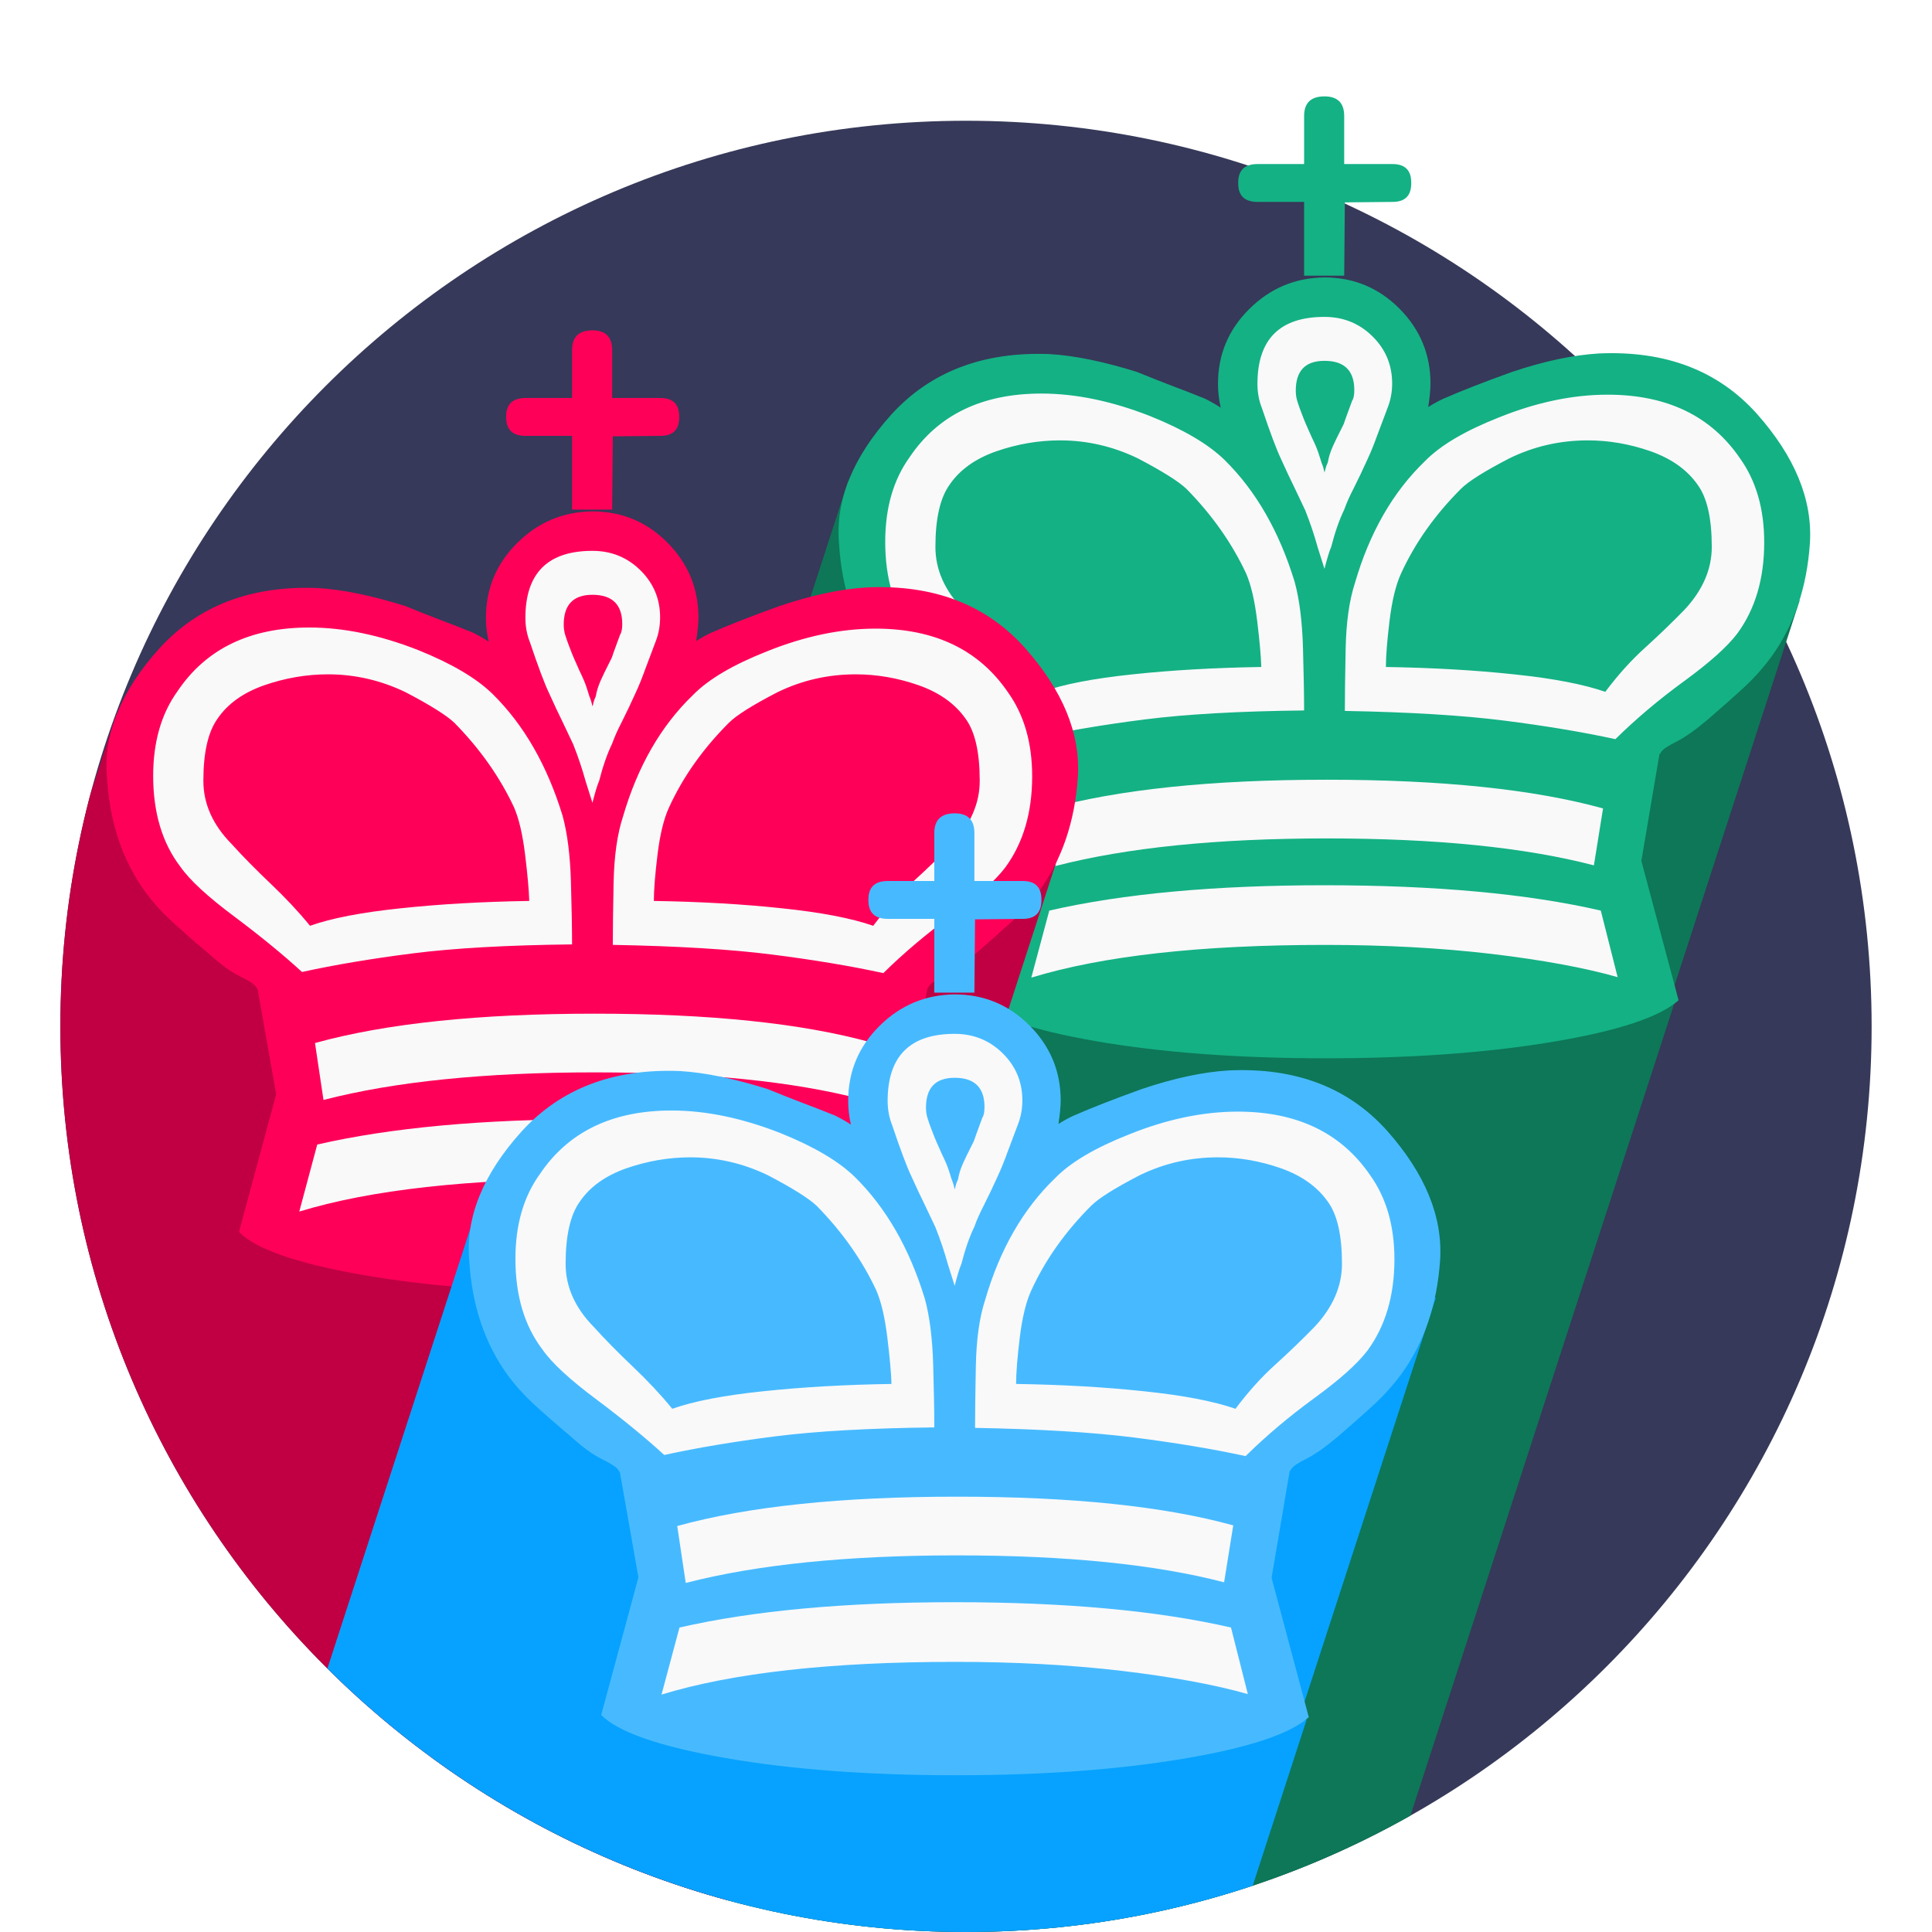
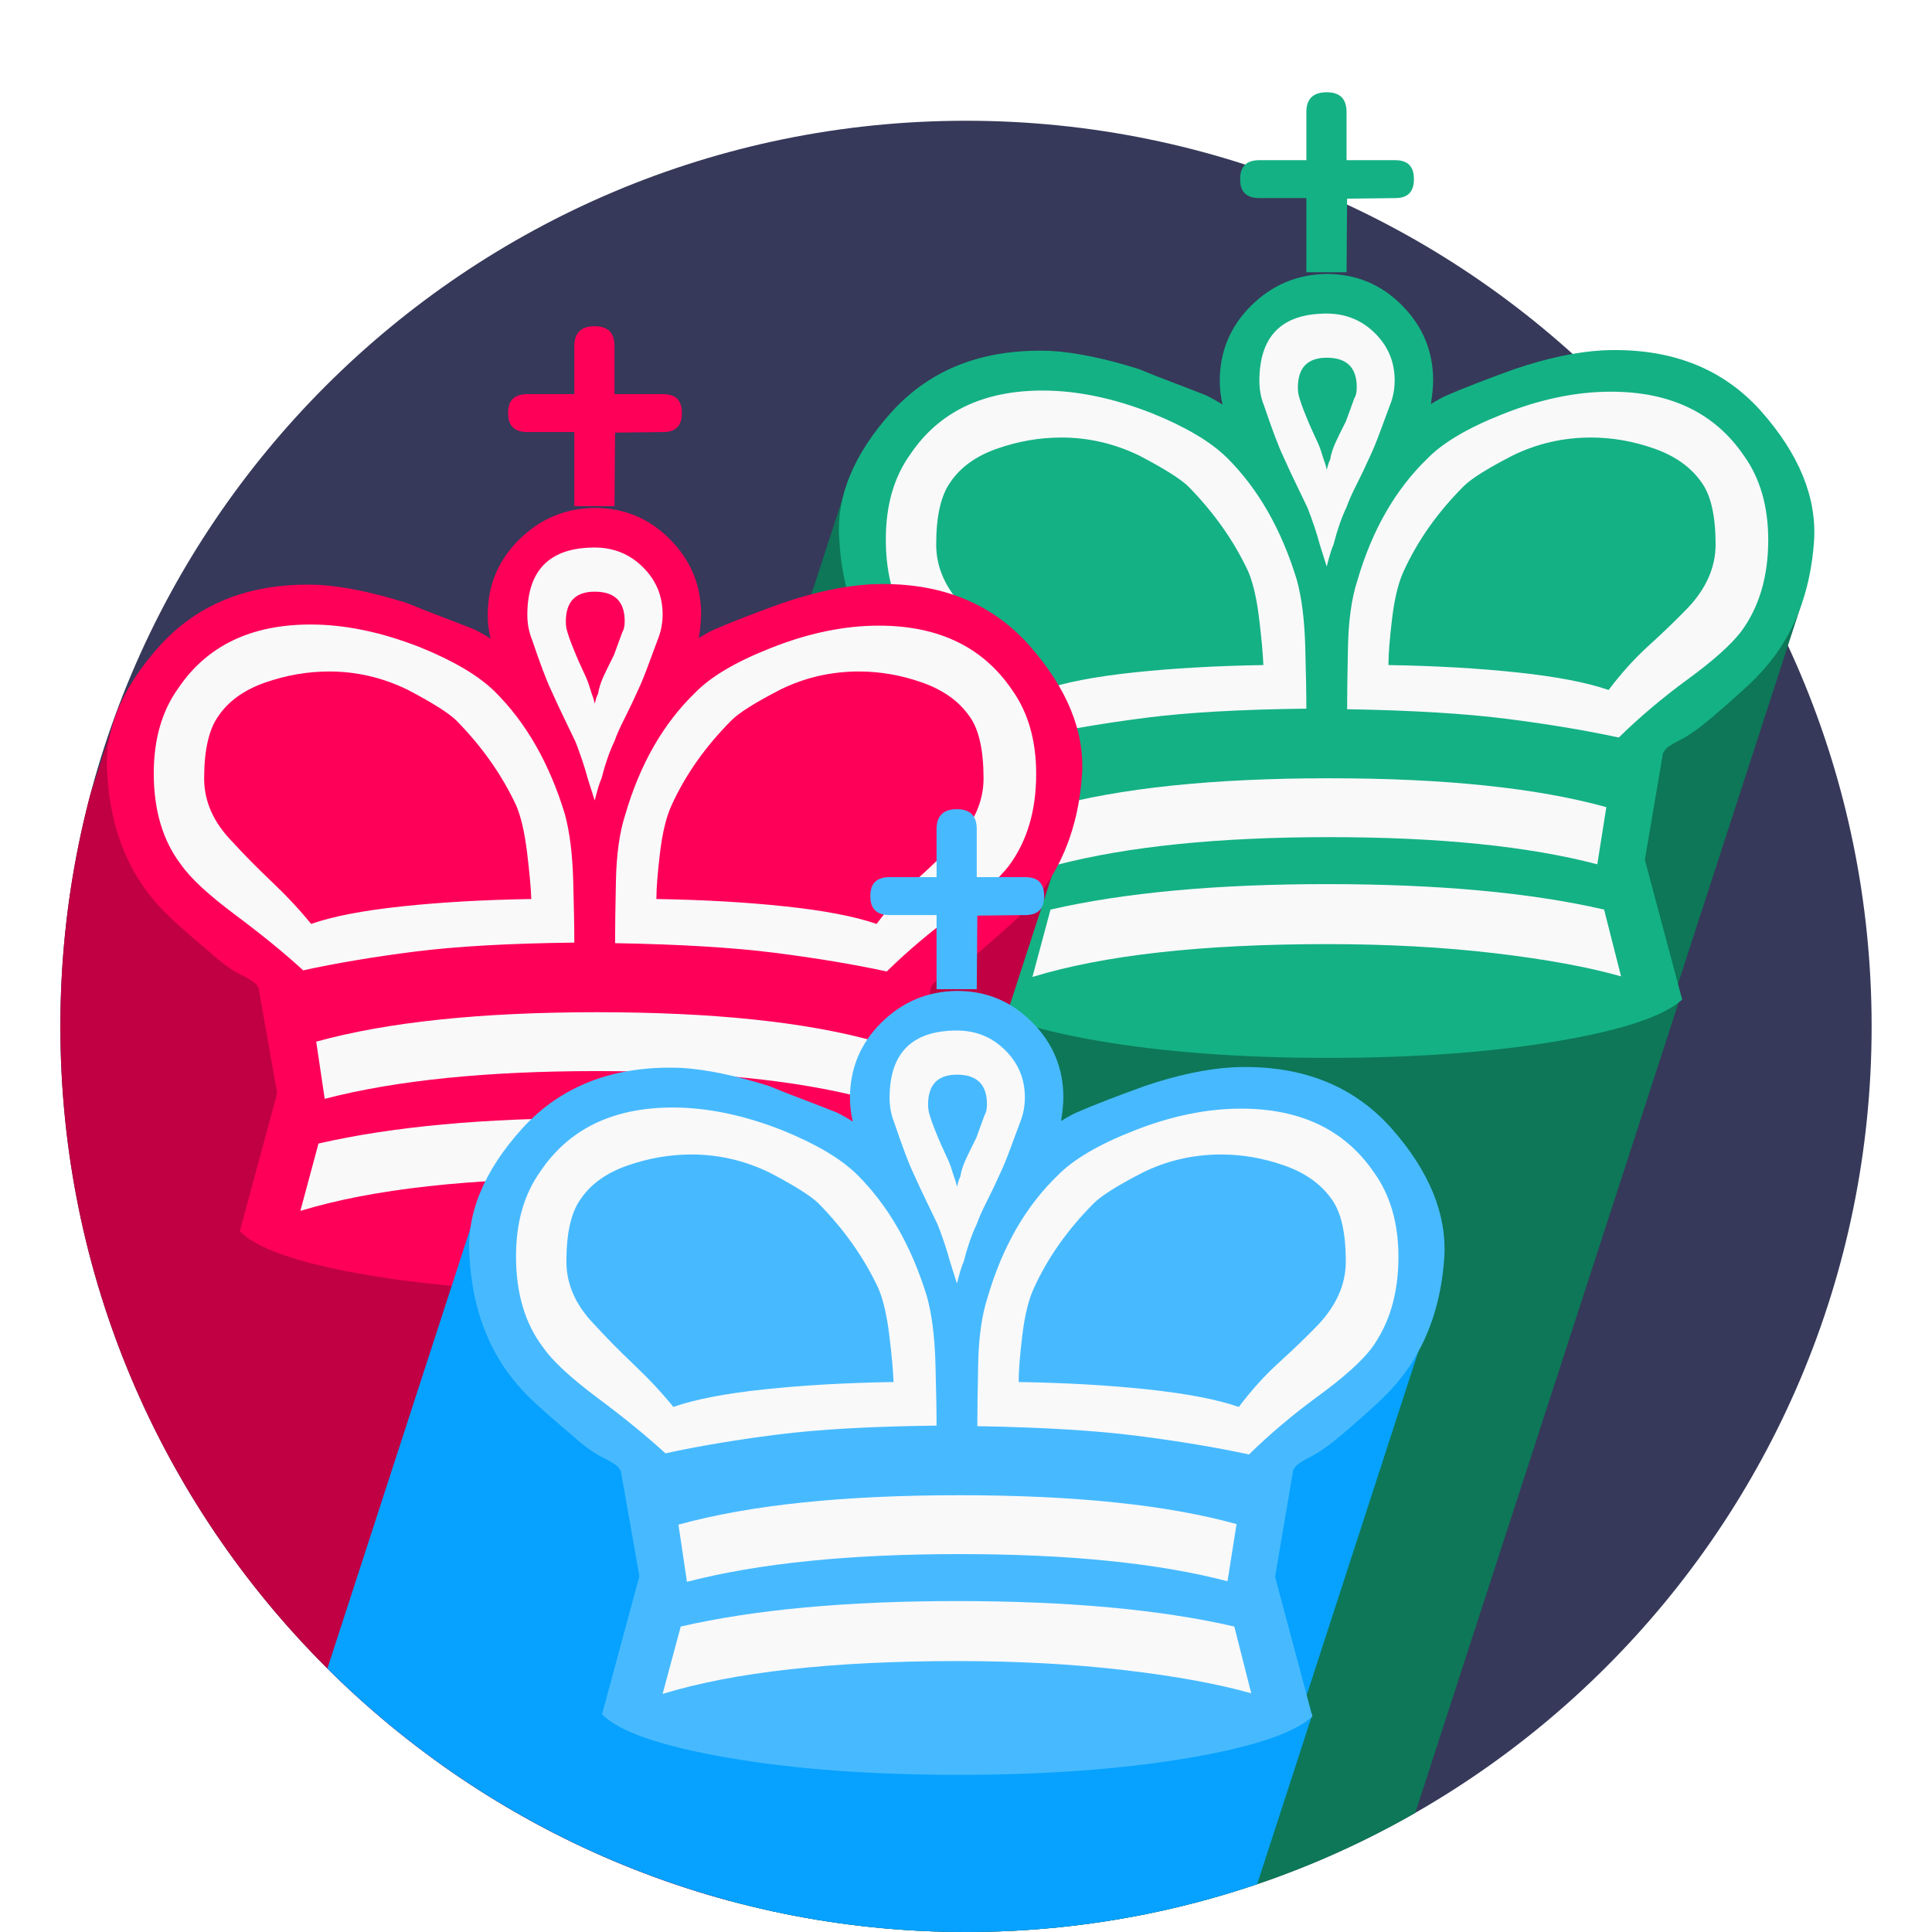
<svg xmlns="http://www.w3.org/2000/svg" xmlns:xlink="http://www.w3.org/1999/xlink" height="512" width="512" viewBox="0 0 512 512">
  <defs>
-     <g id="king" transform="scale(4.25, 4.25)">
-       <path id="king-fill" d="                     M13.96-9.77 L16.28-18.35 L15.12-24.93 Q15.08-24.93 15.01-25.07 L15.01-25.07 Q14.84-25.31 14.01-25.72 Q13.18-26.12 12.09-27.11 L12.09-27.11 Q10.55-28.41 9.69-29.21 Q8.82-30.02 8.12-30.97 L8.12-30.97 Q5.98-33.93 5.73-38.11 L5.73-38.11 Q5.38-42.15 9-46.16 L9-46.16 Q12.66-50.17 18.88-49.92 L18.88-49.92 Q21.20-49.78 24.33-48.80 L24.33-48.80 Q25.35-48.38 26.42-47.97 Q27.49-47.57 28.55-47.14 L28.55-47.14 Q29.11-46.86 29.53-46.58 L29.53-46.58 Q29.36-47.32 29.36-48.06 L29.36-48.06 Q29.36-50.80 31.31-52.73 Q33.26-54.67 36-54.70 L36-54.70 Q38.74-54.70 40.68-52.75 Q42.61-50.80 42.61-48.09 L42.61-48.09 Q42.61-47.53 42.47-46.62 L42.47-46.62 Q42.96-46.93 43.42-47.14 L43.42-47.14 Q45.04-47.85 47.67-48.80 L47.67-48.80 Q50.70-49.82 53.12-49.96 L53.12-49.96 Q59.34-50.24 62.96-46.20 L62.96-46.20 Q66.52-42.19 66.27-38.14 L66.27-38.14 Q65.99-33.96 63.84-31.01 L63.84-31.01 Q63.14-30.06 62.26-29.23 Q61.38-28.41 59.91-27.14 L59.91-27.14 Q58.75-26.16 57.94-25.75 Q57.13-25.35 56.99-25.10 L56.99-25.10 Q56.95-25.03 56.92-25.00 Q56.88-24.96 56.88-24.93 L56.88-24.93 L55.76-18.32 L58.08-9.63 Q56.32-8.05 50.20-7.03 Q44.09-6.01 36.07-6.01 L36.07-6.01 Q27.91-6.01 21.73-7.08 Q15.54-8.16 13.96-9.77 L13.96-9.77Z                     M37.27-59.38 L37.23-54.81 L34.73-54.81 L34.73-59.41 L31.82-59.41 Q30.62-59.41 30.62-60.57 L30.62-60.57 L30.62-60.61 Q30.62-61.77 31.82-61.77 L31.82-61.77 L34.73-61.77 L34.73-64.76 Q34.73-65.99 36-65.99 L36-65.99 L36-65.99 Q37.23-65.99 37.23-64.76 L37.23-64.76 L37.23-61.77 L40.25-61.77 Q41.41-61.77 41.41-60.61 L41.41-60.61 L41.41-60.57 Q41.41-59.41 40.25-59.41 L40.25-59.41 L37.27-59.38Z                 " />
-       <path id="king-white-parts" d="                     M52.80-18.04 L53.37-21.59 Q46.90-23.38 36.14-23.38 L36.14-23.38 Q25.31-23.38 18.70-21.55 L18.70-21.55 L19.23-18 Q25.88-19.72 36.14-19.72 L36.14-19.72 Q46.37-19.72 52.80-18.04 L52.80-18.04Z                     M54.28-11.07 L54.28-11.07 L53.23-15.22 Q46.37-16.80 36-16.80 L36-16.80 Q25.73-16.80 18.84-15.22 L18.84-15.22 L17.72-11.04 Q24.40-13.08 36.04-13.08 L36.04-13.08 Q41.63-13.08 46.41-12.52 Q51.19-11.95 54.28-11.07Z                     M39.83-30.41 L39.83-30.41 Q39.83-31.43 40.06-33.31 Q40.29-35.19 40.78-36.25 L40.78-36.25 Q42.08-39.09 44.51-41.52 L44.51-41.52 Q45.21-42.22 47.53-43.42 L47.53-43.42 Q49.82-44.54 52.42-44.54 L52.42-44.54 Q54.39-44.54 56.34-43.86 Q58.29-43.17 59.27-41.77 L59.27-41.77 Q60.15-40.57 60.15-37.90 L60.15-37.90 Q60.15-35.79 58.43-33.96 L58.43-33.96 Q57.30-32.80 56.00-31.62 Q54.70-30.45 53.51-28.86 L53.51-28.86 Q51.47-29.57 47.83-29.95 Q44.19-30.34 39.83-30.41Z                     M37.27-27.67 L37.27-27.67 Q43.31-27.56 47.18-27.07 Q51.05-26.58 54.14-25.91 L54.14-25.91 Q56.07-27.81 58.43-29.53 Q60.79-31.25 61.73-32.48 L61.73-32.48 Q63.42-34.77 63.42-38.18 L63.42-38.18 Q63.42-41.31 61.91-43.42 L61.91-43.42 Q59.20-47.39 53.65-47.39 L53.65-47.39 Q50.41-47.39 46.90-45.98 L46.90-45.98 Q43.70-44.72 42.26-43.24 L42.26-43.24 Q39.27-40.36 37.90-35.65 L37.90-35.65 Q37.37-34.03 37.32-31.54 Q37.27-29.04 37.27-27.67Z                     M34.73-27.70 L34.73-27.70 Q34.73-29.11 34.66-31.59 Q34.59-34.07 34.14-35.72 L34.14-35.72 Q32.70-40.43 29.78-43.31 L29.78-43.31 Q28.27-44.79 25.14-46.05 L25.14-46.05 Q21.55-47.46 18.35-47.46 L18.35-47.46 Q12.80-47.46 10.13-43.49 L10.13-43.49 Q8.61-41.38 8.61-38.21 L8.61-38.21 Q8.61-34.77 10.30-32.55 L10.30-32.55 Q11.18-31.29 13.68-29.43 Q16.17-27.56 17.89-25.98 L17.89-25.98 Q20.95-26.65 24.80-27.14 Q28.65-27.63 34.73-27.70Z                     M32.06-30.41 L32.06-30.41 Q27.67-30.34 24.03-29.95 Q20.39-29.57 18.39-28.86 L18.39-28.86 Q17.33-30.16 15.94-31.48 Q14.55-32.80 13.50-33.96 L13.50-33.96 Q11.74-35.75 11.74-37.90 L11.74-37.90 Q11.74-40.54 12.62-41.77 L12.62-41.77 Q13.57-43.17 15.54-43.86 Q17.51-44.54 19.51-44.54 L19.51-44.54 Q22.04-44.54 24.36-43.42 L24.36-43.42 Q26.65-42.22 27.39-41.52 L27.39-41.52 Q29.78-39.09 31.11-36.25 L31.11-36.25 Q31.57-35.19 31.80-33.31 Q32.03-31.43 32.06-30.41Z                     M36-36.53 L36-36.53 Q36.25-37.51 36.42-37.90 L36.42-37.90 Q36.77-39.27 37.23-40.22 L37.23-40.22 Q37.44-40.82 37.85-41.61 Q38.25-42.40 38.71-43.42 L38.71-43.42 Q38.99-44.02 39.30-44.88 Q39.62-45.74 39.94-46.58 L39.94-46.58 Q40.22-47.29 40.22-48.09 L40.22-48.09 Q40.22-49.82 38.99-51.03 Q37.76-52.24 36-52.24 L36-52.24 Q31.82-52.24 31.82-48.06 L31.82-48.06 Q31.82-47.25 32.10-46.55 L32.10-46.55 Q32.87-44.26 33.29-43.38 L33.29-43.38 Q33.75-42.36 34.14-41.57 Q34.52-40.78 34.80-40.18 L34.80-40.18 Q35.26-39.02 35.58-37.86 L35.58-37.86 Q35.65-37.65 36-36.53Z                     M36-42.54 L36-42.54 Q35.93-42.89 35.82-43.14 L35.82-43.14 Q35.61-43.84 35.47-44.16 L35.47-44.16 Q35.37-44.40 35.19-44.77 Q35.02-45.14 34.84-45.56 L34.84-45.56 Q34.73-45.81 34.58-46.21 Q34.42-46.62 34.31-46.97 L34.31-46.97 Q34.21-47.29 34.21-47.64 L34.21-47.64 Q34.21-49.50 36-49.50 L36-49.50 Q37.86-49.50 37.86-47.67 L37.86-47.67 Q37.86-47.21 37.72-47.00 L37.72-47.00 Q37.23-45.67 37.20-45.56 L37.20-45.56 Q36.67-44.51 36.53-44.19 L36.53-44.19 Q36.28-43.63 36.21-43.17 L36.21-43.17 Q36.11-42.96 36.07-42.80 Q36.04-42.64 36-42.54Z                 " fill="#f9f9fa" />
+     <g id="king" transform="scale(0.15) scale(1, -1)">
+       <path id="king__fill" d="                     M397 278L463 522L430 709Q429 709 427 713L427 713Q422 720 398.50 731.50Q375 743 344 771L344 771Q300 808 275.50 831Q251 854 231 881L231 881Q170 965 163 1084L163 1084Q153 1199 256 1313L256 1313Q360 1427 537 1420L537 1420Q603 1416 692 1388L692 1388Q721 1376 751.50 1364.50Q782 1353 812 1341L812 1341Q828 1333 840 1325L840 1325Q835 1346 835 1367L835 1367Q835 1445 890.50 1500Q946 1555 1024 1556L1024 1556Q1102 1556 1157 1500.50Q1212 1445 1212 1368L1212 1368Q1212 1352 1208 1326L1208 1326Q1222 1335 1235 1341L1235 1341Q1281 1361 1356 1388L1356 1388Q1442 1417 1511 1421L1511 1421Q1688 1429 1791 1314L1791 1314Q1892 1200 1885 1085L1885 1085Q1877 966 1816 882L1816 882Q1796 855 1771 831.50Q1746 808 1704 772L1704 772Q1671 744 1648 732.50Q1625 721 1621 714L1621 714Q1620 712 1619 711Q1618 710 1618 709L1618 709L1586 521L1652 274Q1602 229 1428 200Q1254 171 1026 171L1026 171Q794 171 618 201.50Q442 232 397 278L397 278Z                     M1060 1689L1059 1559L988 1559L988 1690L905 1690Q871 1690 871 1723L871 1723L871 1724Q871 1757 905 1757L905 1757L988 1757L988 1842Q988 1877 1024 1877L1024 1877L1024 1877Q1059 1877 1059 1842L1059 1842L1059 1757L1145 1757Q1178 1757 1178 1724L1178 1724L1178 1723Q1178 1690 1145 1690L1145 1690L1060 1689Z                 " />
+       <path id="king__white-parts" d="                     M1502 513L1518 614Q1334 665 1028 665L1028 665Q720 665 532 613L532 613L547 512Q736 561 1028 561L1028 561Q1319 561 1502 513L1502 513Z                     M1544 315L1544 315L1514 433Q1319 478 1024 478L1024 478Q732 478 536 433L536 433L504 314Q694 372 1025 372L1025 372Q1184 372 1320 356Q1456 340 1544 315Z                     M1133 865L1133 865Q1133 894 1139.50 947.50Q1146 1001 1160 1031L1160 1031Q1197 1112 1266 1181L1266 1181Q1286 1201 1352 1235L1352 1235Q1417 1267 1491 1267L1491 1267Q1547 1267 1602.50 1247.50Q1658 1228 1686 1188L1686 1188Q1711 1154 1711 1078L1711 1078Q1711 1018 1662 966L1662 966Q1630 933 1593 899.50Q1556 866 1522 821L1522 821Q1464 841 1360.50 852Q1257 863 1133 865Z                     M1060 787L1060 787Q1232 784 1342 770Q1452 756 1540 737L1540 737Q1595 791 1662 840Q1729 889 1756 924L1756 924Q1804 989 1804 1086L1804 1086Q1804 1175 1761 1235L1761 1235Q1684 1348 1526 1348L1526 1348Q1434 1348 1334 1308L1334 1308Q1243 1272 1202 1230L1202 1230Q1117 1148 1078 1014L1078 1014Q1063 968 1061.50 897Q1060 826 1060 787Z                     M988 788L988 788Q988 828 986 898.50Q984 969 971 1016L971 1016Q930 1150 847 1232L847 1232Q804 1274 715 1310L715 1310Q613 1350 522 1350L522 1350Q364 1350 288 1237L288 1237Q245 1177 245 1087L245 1087Q245 989 293 926L293 926Q318 890 389 837Q460 784 509 739L509 739Q596 758 705.50 772Q815 786 988 788Z                     M1024 1039L1024 1039Q1031 1067 1036 1078L1036 1078Q1046 1117 1059 1144L1059 1144Q1065 1161 1076.50 1183.50Q1088 1206 1101 1235L1101 1235Q1109 1252 1118 1276.50Q1127 1301 1136 1325L1136 1325Q1144 1345 1144 1368L1144 1368Q1144 1417 1109 1451.50Q1074 1486 1024 1486L1024 1486Q905 1486 905 1367L905 1367Q905 1344 913 1324L913 1324Q935 1259 947 1234L947 1234Q960 1205 971 1182.50Q982 1160 990 1143L990 1143Q1003 1110 1012 1077L1012 1077Q1014 1071 1024 1039Z                     M912 865L912 865Q787 863 683.50 852Q580 841 523 821L523 821Q493 858 453.50 895.50Q414 933 384 966L384 966Q334 1017 334 1078L334 1078Q334 1153 359 1188L359 1188Q386 1228 442 1247.50Q498 1267 555 1267L555 1267Q627 1267 693 1235L693 1235Q758 1201 779 1181L779 1181Q847 1112 885 1031L885 1031Q898 1001 904.50 947.50Q911 894 912 865Z                     M1024 1210L1024 1210Q1022 1220 1019 1227L1019 1227Q1013 1247 1009 1256L1009 1256Q1006 1263 1001 1273.50Q996 1284 991 1296L991 1296Q988 1303 983.50 1314.50Q979 1326 976 1336L976 1336Q973 1345 973 1355L973 1355Q973 1408 1024 1408L1024 1408Q1077 1408 1077 1356L1077 1356Q1077 1343 1073 1337L1073 1337Q1059 1299 1058 1296L1058 1296Q1043 1266 1039 1257L1039 1257Q1032 1241 1030 1228L1030 1228Q1027 1222 1026 1217.50Q1025 1213 1024 1210Z                 " fill="#f9f9fa" />
    </g>
    <clipPath id="circle">
      <circle r="240" cy="272" cx="256" />
    </clipPath>
    <clipPath id="tail-clip">
-       <rect id="back-tail" x="240" y="16" width="200" height="512" transform="rotate(18)" />
-       <rect id="front-tail" x="291" y="80" width="200" height="512" transform="rotate(18)" />
-       <rect id="top-tail" x="361" y="-37" width="128" height="128" transform="rotate(18)" />
+       <rect id="tail-clip__back-tail" x="240" y="16" width="200" height="512" transform="rotate(18)" />
+       <rect id="tail-clip__front-tail" x="292" y="78" width="200" height="512" transform="rotate(18)" />
+       <rect id="tail-clip__top-tail" x="361" y="-37" width="128" height="128" transform="rotate(18)" />
    </clipPath>
    <rect id="tail" width="512" height="512" x="0" y="0" clip-path="url(#tail-clip)" />
  </defs>
  <rect id="background" x="0" y="0" width="100%" height="100%" fill="#363959" clip-path="url(#circle)" />
  <g id="green-tail" fill="#0d7758">
    <g clip-path="url(#circle)">
      <use href="#tail" xlink:href="#tail" x="1.5" y="38" />
    </g>
-     <rect id="green-tail-outside" x="374.75" y="4" width="128" height="128" transform="rotate(18)" stroke-width="0" />
+     <rect id="green-tail__outside" x="375.5" y="4" width="128" height="128" transform="rotate(18)" stroke-width="0" />
  </g>
  <use id="green-king" href="#king" xlink:href="#king" x="198" y="306" fill="#14b184" />
  <g id="red-tail" fill="#c00043" clip-path="url(#circle)">
    <use href="#tail" xlink:href="#tail" x="-192.5" y="100" />
  </g>
  <use id="red-king" href="#king" xlink:href="#king" x="4" y="368" fill="#ff0059" />
  <g id="blue-tail" fill="#07a2ff" clip-path="url(#circle)">
    <use href="#tail" xlink:href="#tail" x="-96" y="228" />
  </g>
  <use id="blue-king" href="#king" xlink:href="#king" x="100" y="496" fill="#47baff" />
</svg>
